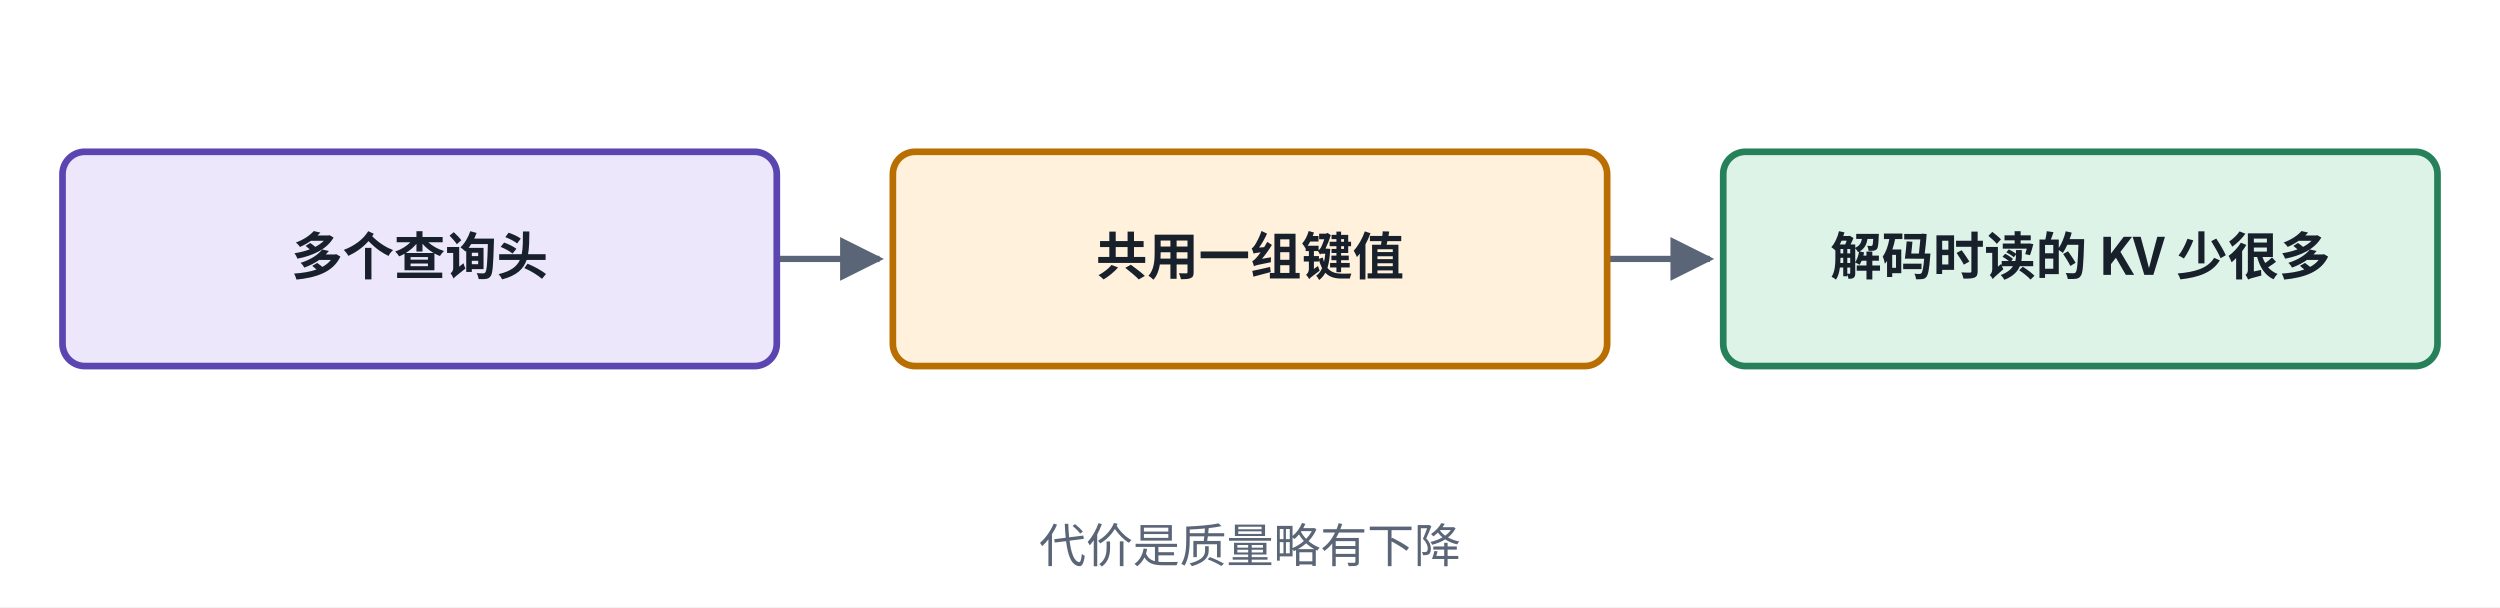
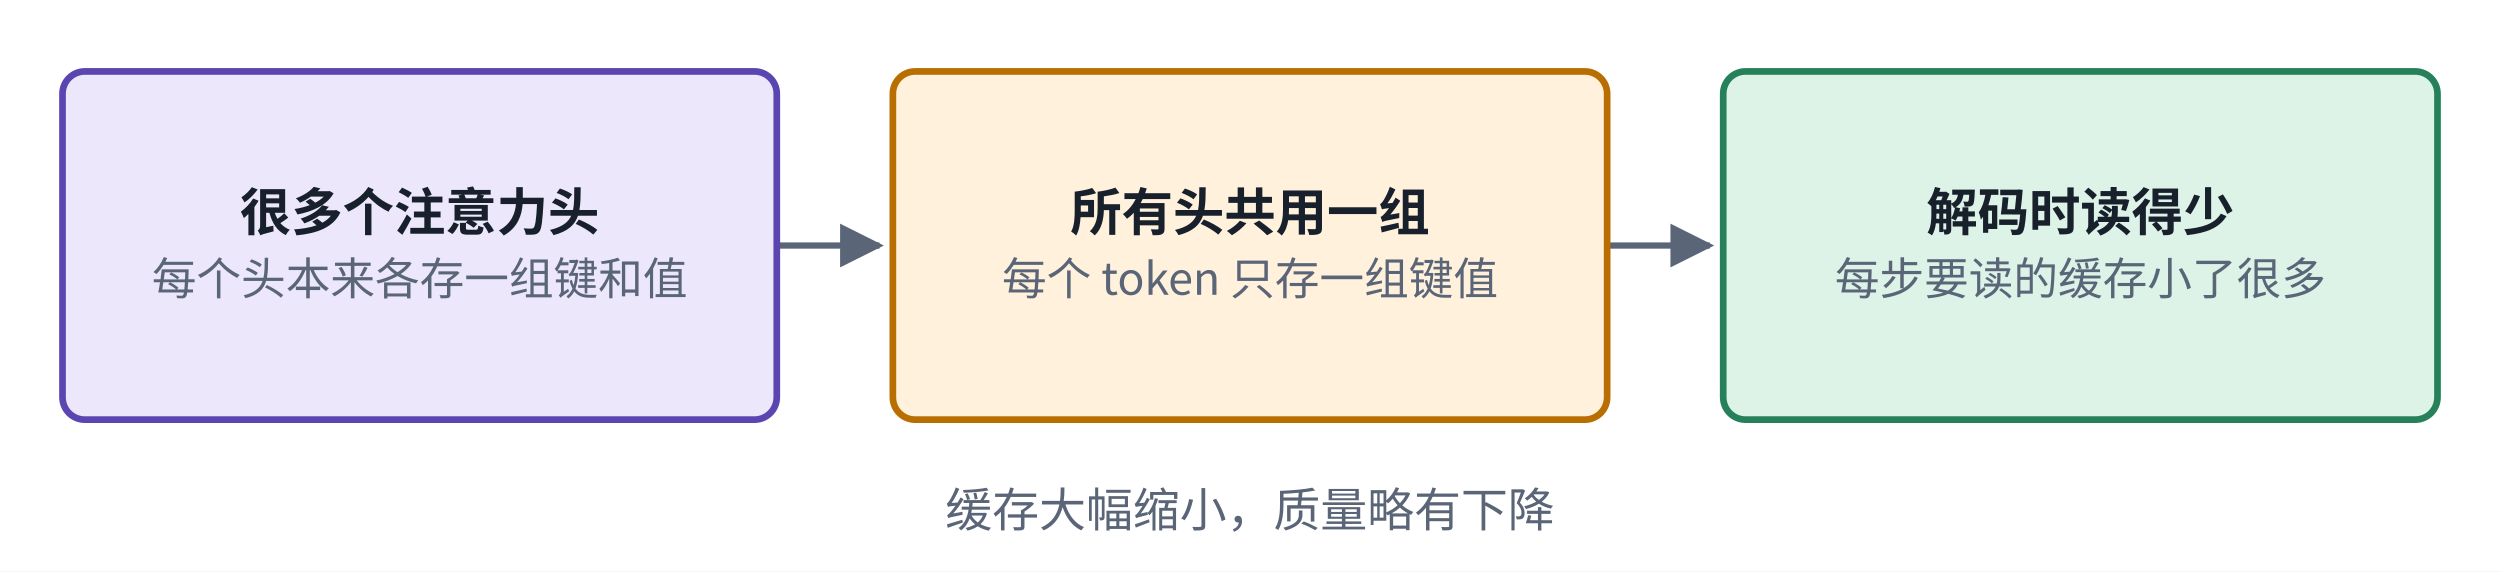
- <svg xmlns="http://www.w3.org/2000/svg" viewBox="0 0 560 136" width="560" height="136" role="img" aria-label="MQA 结构">
+ <svg xmlns="http://www.w3.org/2000/svg" viewBox="0 0 560 128" width="560" height="128" role="img" aria-label="MQA 结构">
  <defs>
    <marker id="ah-cardk1" viewBox="0 0 10 10" refX="9" refY="5" markerWidth="7" markerHeight="7" orient="auto-start-reverse">
      <path d="M0,0 L10,5 L0,10 z" fill="#5A6577" />
    </marker>
  </defs>
-   <rect x="0" y="0" width="560" height="136" fill="#ffffff" />
-   <path d="M174,58 L197,58" fill="none" stroke="#5A6577" stroke-width="1.4" marker-end="url(#ah-cardk1)" />
-   <path d="M360,58 L383,58" fill="none" stroke="#5A6577" stroke-width="1.4" marker-end="url(#ah-cardk1)" />
-   <rect x="14" y="34" width="160" height="48" rx="5" fill="#ECE7FB" stroke="#5B45B0" stroke-width="1.5" />
-   <rect x="200" y="34" width="160" height="48" rx="5" fill="#FFF1DC" stroke="#B86E00" stroke-width="1.5" />
-   <rect x="386" y="34" width="160" height="48" rx="5" fill="#DDF3E8" stroke="#26805A" stroke-width="1.5" />
-   <text x="94" y="61.565" text-anchor="middle" font-size="11.5" font-weight="600" fill="#18202C" font-family="PingFang SC, Noto Sans CJK SC, Microsoft YaHei, sans-serif">多个查询头</text>
-   <text x="280" y="61.565" text-anchor="middle" font-size="11.5" font-weight="600" fill="#18202C" font-family="PingFang SC, Noto Sans CJK SC, Microsoft YaHei, sans-serif">共用一组键值</text>
-   <text x="466" y="61.565" text-anchor="middle" font-size="11.5" font-weight="600" fill="#18202C" font-family="PingFang SC, Noto Sans CJK SC, Microsoft YaHei, sans-serif">解码时读的 KV 少很多</text>
-   <text x="280" y="126" text-anchor="middle" font-size="10.5" font-weight="500" fill="#5A6577" font-family="PingFang SC, Noto Sans CJK SC, Microsoft YaHei, sans-serif">代价是质量略有下降</text>
+   <rect x="0" y="0" width="560" height="128" fill="#ffffff" />
+   <path d="M174,55 L197,55" fill="none" stroke="#5A6577" stroke-width="1.4" marker-end="url(#ah-cardk1)" />
+   <path d="M360,55 L383,55" fill="none" stroke="#5A6577" stroke-width="1.4" marker-end="url(#ah-cardk1)" />
+   <rect x="14" y="16" width="160" height="78" rx="5" fill="#ECE7FB" stroke="#5B45B0" stroke-width="1.5" />
+   <rect x="200" y="16" width="160" height="78" rx="5" fill="#FFF1DC" stroke="#B86E00" stroke-width="1.5" />
+   <rect x="386" y="16" width="160" height="78" rx="5" fill="#DDF3E8" stroke="#26805A" stroke-width="1.5" />
+   <text x="94" y="51.665" text-anchor="middle" font-size="11.5" font-weight="600" fill="#18202C" font-family="PingFang SC, Noto Sans CJK SC, Microsoft YaHei, sans-serif">很多个注意力头</text>
+   <text x="94" y="66.035" text-anchor="middle" font-size="10" font-weight="400" fill="#5A6577" font-family="PingFang SC, Noto Sans CJK SC, Microsoft YaHei, sans-serif">每个头本来各存一组键和值</text>
+   <text x="280" y="51.665" text-anchor="middle" font-size="11.5" font-weight="600" fill="#18202C" font-family="PingFang SC, Noto Sans CJK SC, Microsoft YaHei, sans-serif">所有头共用一组</text>
+   <text x="280" y="66.035" text-anchor="middle" font-size="10" font-weight="400" fill="#5A6577" font-family="PingFang SC, Noto Sans CJK SC, Microsoft YaHei, sans-serif">每个 token 只存一组键值</text>
+   <text x="466" y="51.665" text-anchor="middle" font-size="11.5" font-weight="600" fill="#18202C" font-family="PingFang SC, Noto Sans CJK SC, Microsoft YaHei, sans-serif">解码时读得少</text>
+   <text x="466" y="66.035" text-anchor="middle" font-size="10" font-weight="400" fill="#5A6577" font-family="PingFang SC, Noto Sans CJK SC, Microsoft YaHei, sans-serif">每步要读的缓存小了很多</text>
+   <text x="280" y="118" text-anchor="middle" font-size="10.5" font-weight="500" fill="#5A6577" font-family="PingFang SC, Noto Sans CJK SC, Microsoft YaHei, sans-serif">缓存大幅缩小，质量略有下降</text>
</svg>
